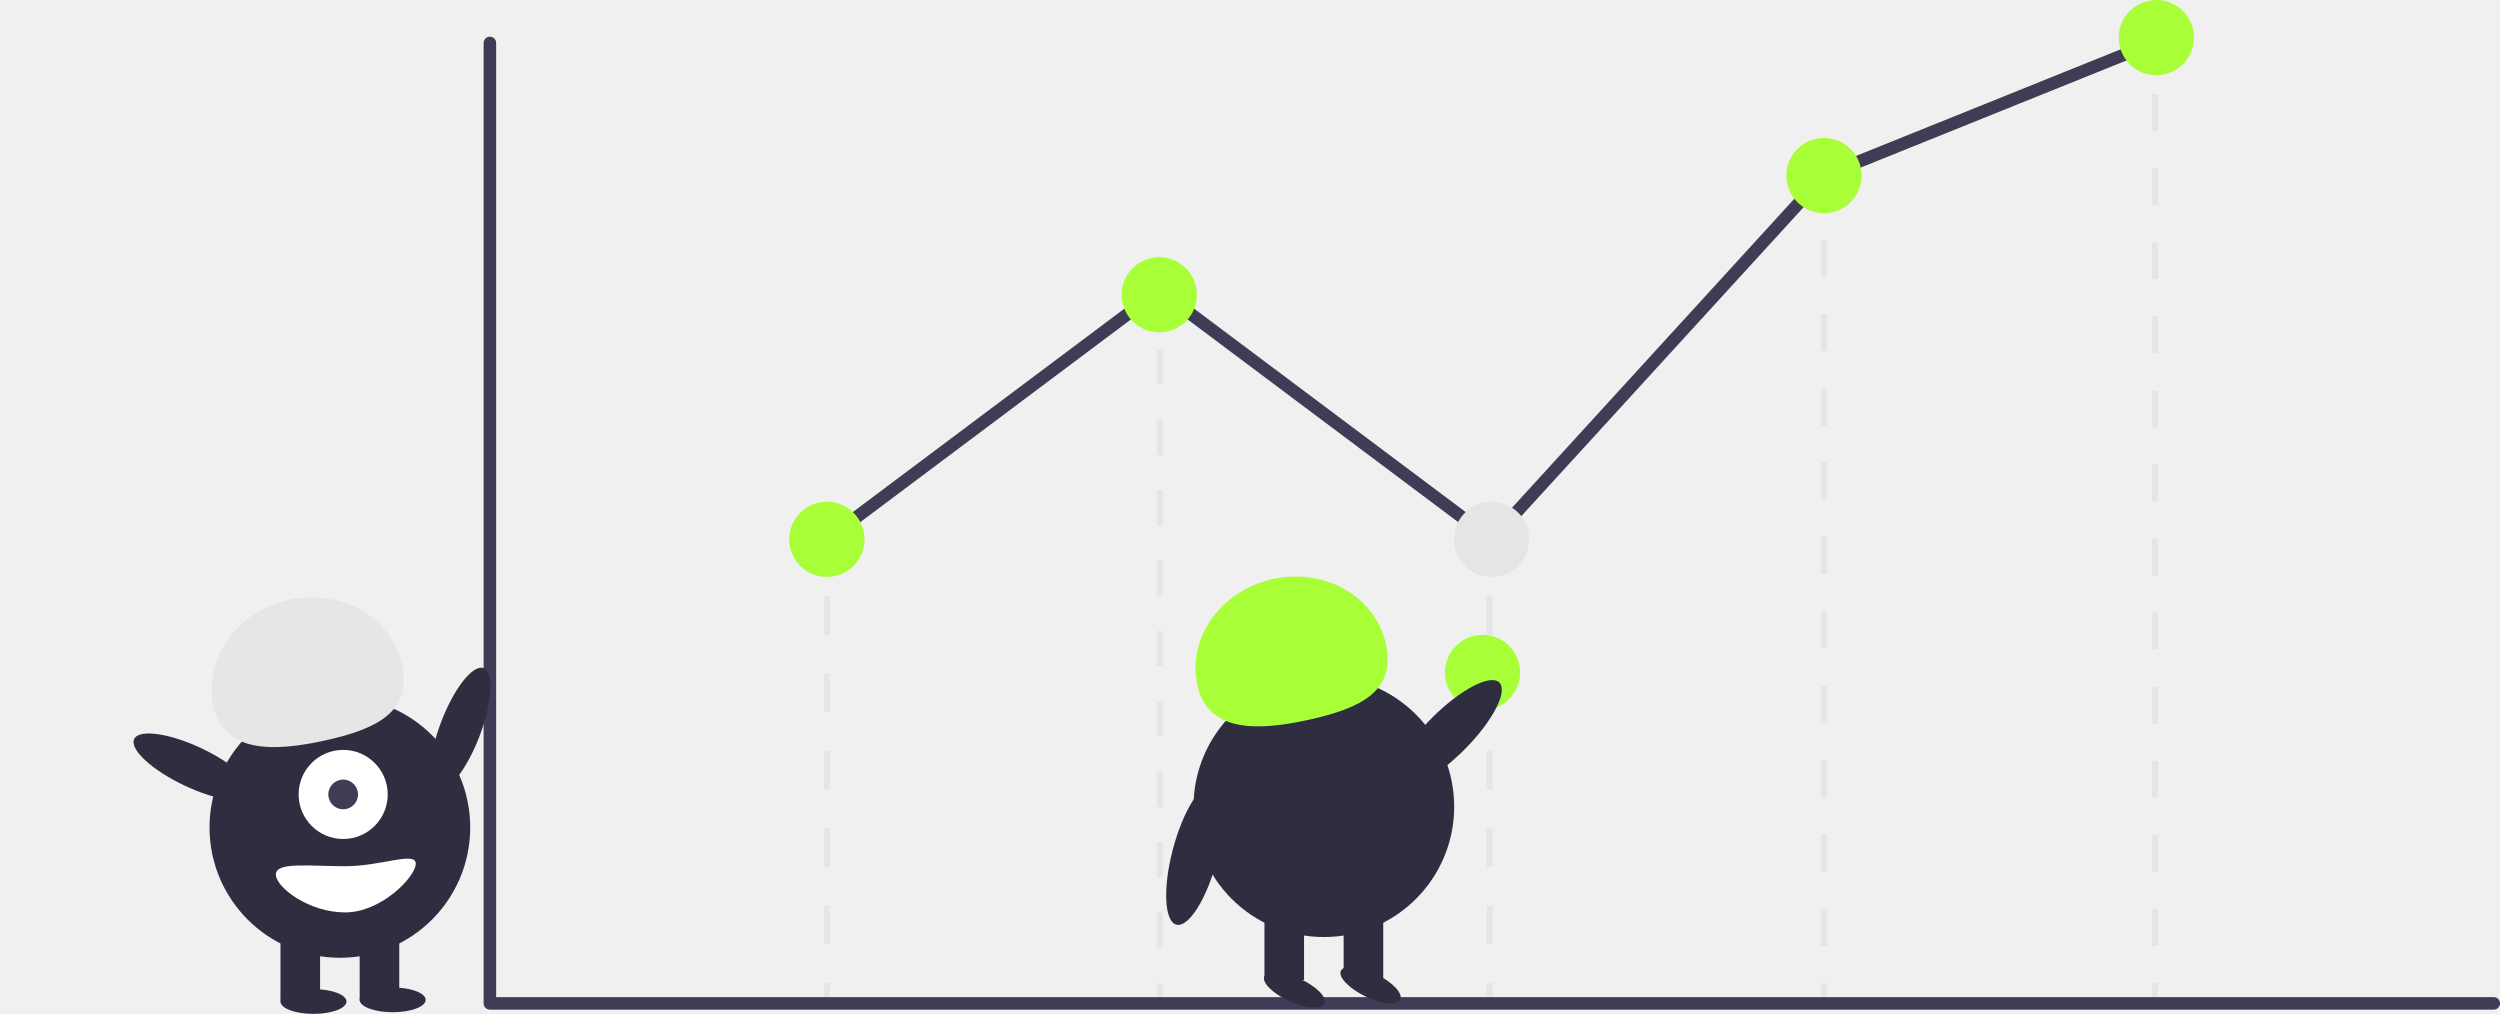
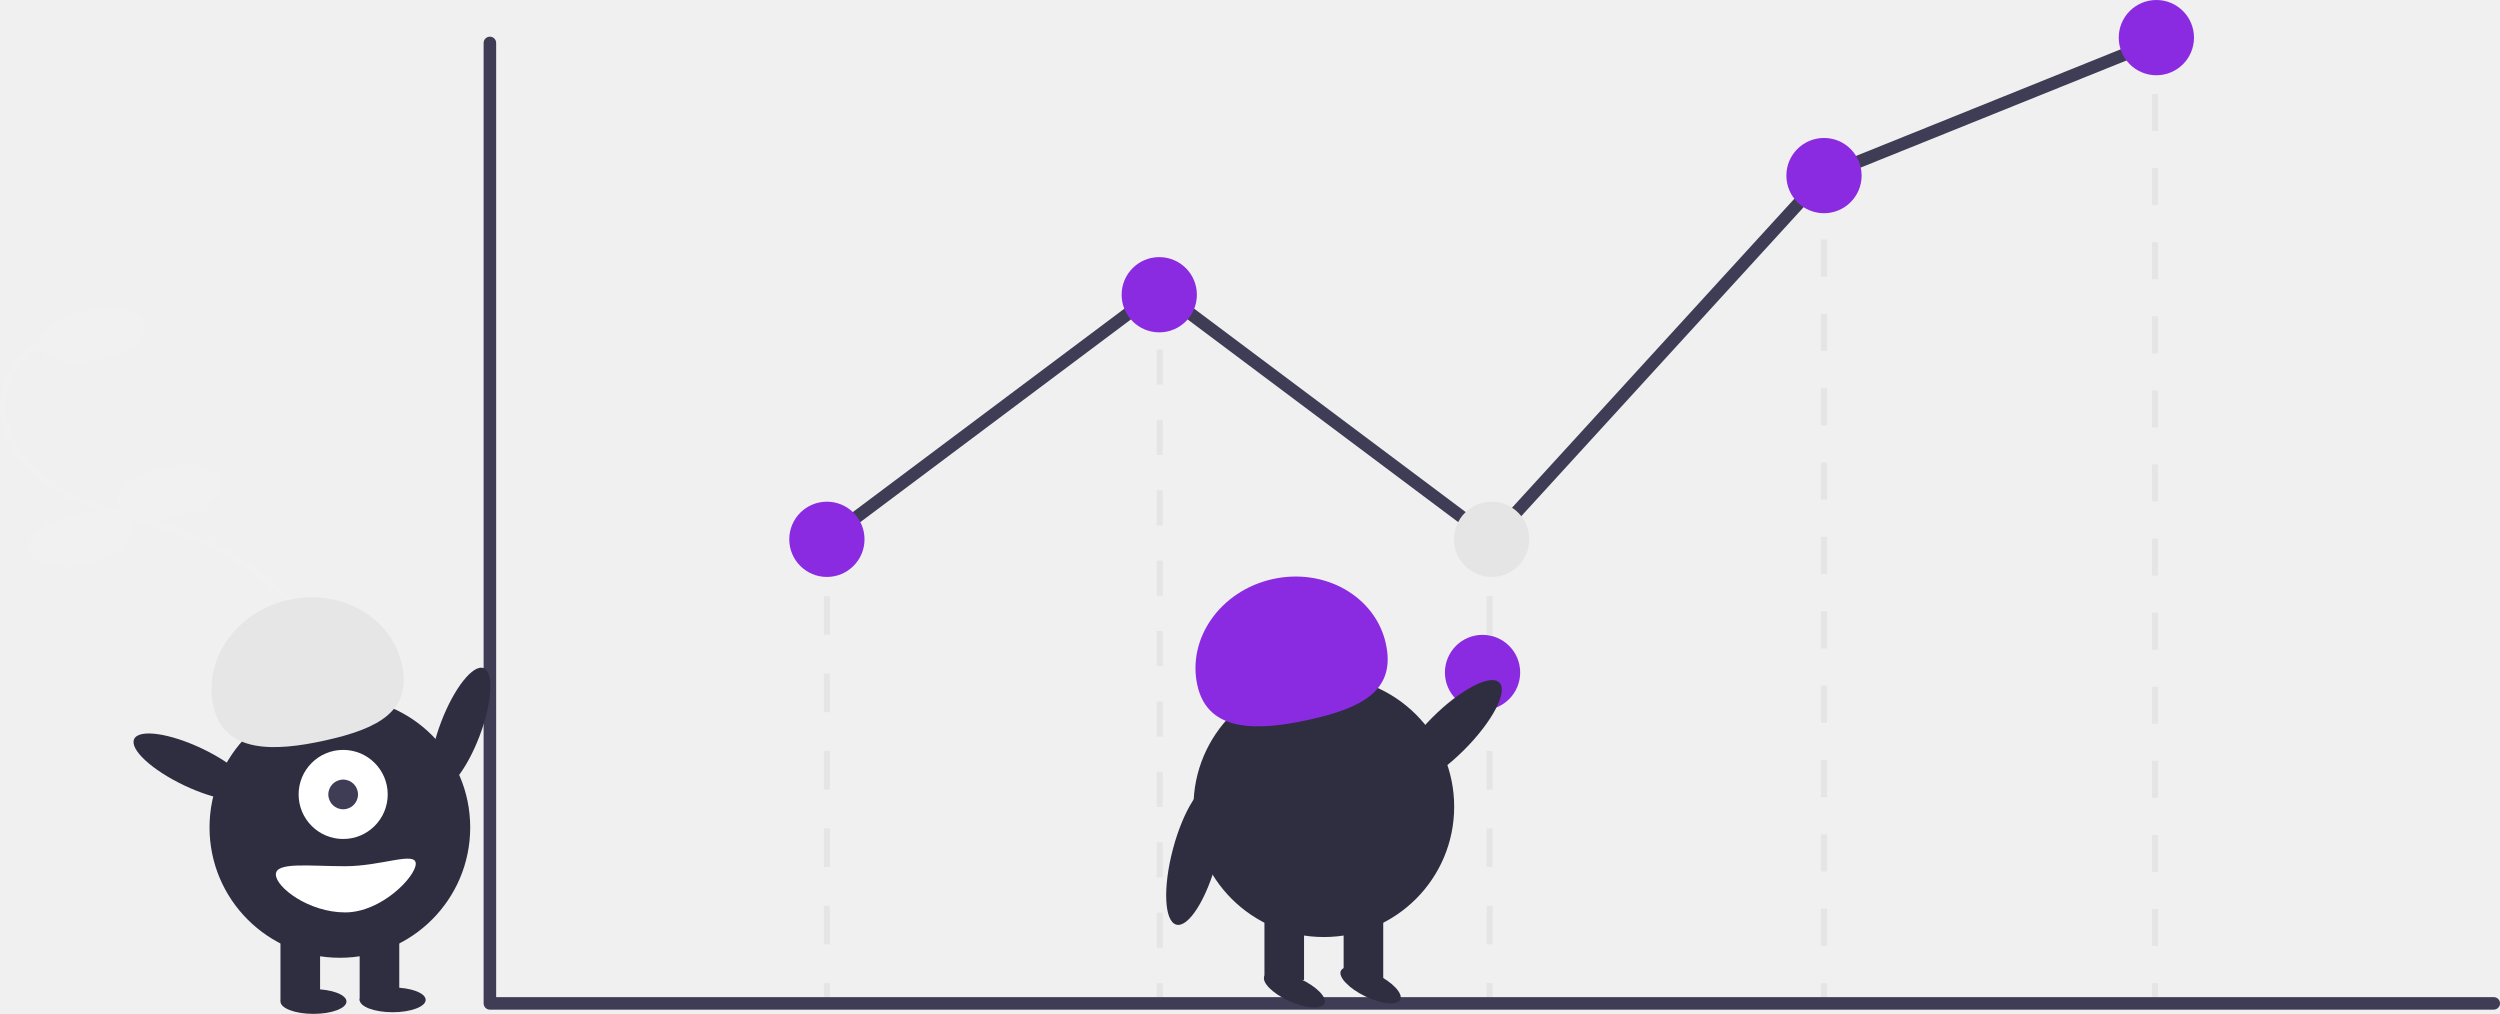
<svg xmlns="http://www.w3.org/2000/svg" data-name="Layer 1" width="826.063" height="335.01" viewBox="0 0 826.063 335.01">
  <path d="M266.565,572.513l-1.301-1.518c11.009-9.435,24.711-21.177,29.839-36.697,5.056-15.299,1.253-33.769-9.925-48.202-9.512-12.284-24.201-21.957-42.477-27.974-3.605-1.187-7.348-2.241-10.967-3.261-8.749-2.464-17.796-5.013-25.809-9.671-11.035-6.415-21.059-19.016-18.575-32.706a23.856,23.856,0,0,1,17.156-18.508l.532,1.928a21.861,21.861,0,0,0-15.723,16.951c-2.308,12.722,7.183,24.541,17.615,30.606,7.793,4.53,16.716,7.044,25.346,9.474,3.64,1.025,7.405,2.086,11.051,3.286,18.656,6.142,33.675,16.048,43.432,28.648,11.579,14.952,15.504,34.132,10.243,50.055C291.699,550.974,277.763,562.917,266.565,572.513Z" transform="translate(-186.9683 -282.495)" fill="#f1f1f1" />
  <ellipse cx="217.327" cy="393.296" rx="17.5" ry="8.5" transform="translate(-265.1243 -227.7288) rotate(-12.19172)" fill="#f1f1f1" />
  <ellipse cx="242.838" cy="445.076" rx="17.5" ry="8.5" transform="translate(-275.4842 -221.1736) rotate(-12.19172)" fill="#f1f1f1" />
  <ellipse cx="213.46" cy="460.631" rx="17.5" ry="8.5" transform="translate(-279.4317 -227.0268) rotate(-12.19172)" fill="#f1f1f1" />
  <rect x="272.226" y="178.204" width="2" height="6" fill="#e5e5e5" />
  <path d="M461.194,594.539h-2V581.755h2Zm0-25.568h-2V556.187h2Zm0-25.568h-2V530.619h2Zm0-25.568h-2V505.05h2Zm0-25.568h-2V479.483h2Z" transform="translate(-186.9683 -282.495)" fill="#e5e5e5" />
  <rect x="272.226" y="324.828" width="2" height="6" fill="#e5e5e5" />
  <rect x="491.226" y="178.204" width="2" height="6" fill="#e5e5e5" />
  <path d="M680.194,594.539h-2V581.755h2Zm0-25.568h-2V556.187h2Zm0-25.568h-2V530.619h2Zm0-25.568h-2V505.05h2Zm0-25.568h-2V479.483h2Z" transform="translate(-186.9683 -282.495)" fill="#e5e5e5" />
  <rect x="491.226" y="324.828" width="2" height="6" fill="#e5e5e5" />
  <rect x="601.695" y="60.828" width="2" height="6" fill="#e5e5e5" />
  <path d="M790.664,595.037h-2V582.752h2Zm0-24.571h-2V558.18h2Zm0-24.572h-2V533.609h2Zm0-24.571h-2V509.037h2Zm0-24.571h-2V484.466h2Zm0-24.572h-2V459.894h2Zm0-24.571h-2V435.323h2Zm0-24.571h-2V410.752h2Zm0-24.572h-2V386.18h2Zm0-24.571h-2V361.609h2Z" transform="translate(-186.9683 -282.495)" fill="#e5e5e5" />
  <rect x="601.695" y="324.828" width="2" height="6" fill="#e5e5e5" />
  <rect x="711.063" y="12.828" width="2" height="6" fill="#e5e5e5" />
  <path d="M900.032,595.083h-2V582.843h2Zm0-24.48h-2V558.363h2Zm0-24.48h-2V533.883h2Zm0-24.48h-2V509.403h2Zm0-24.48h-2V484.923h2Zm0-24.48h-2V460.443h2Zm0-24.48h-2V435.963h2Zm0-24.48h-2V411.483h2Zm0-24.48h-2V387.003h2Zm0-24.48h-2V362.523h2Zm0-24.48h-2V338.043h2Zm0-24.48h-2V313.563h2Z" transform="translate(-186.9683 -282.495)" fill="#e5e5e5" />
  <rect x="711.063" y="324.828" width="2" height="6" fill="#e5e5e5" />
  <rect x="382.226" y="97.828" width="2" height="6" fill="#e5e5e5" />
  <path d="M571.194,595.692h-2V584.06h2Zm0-23.263h-2V560.797h2Zm0-23.263h-2V537.534h2Zm0-23.263h-2V514.271h2Zm0-23.263h-2V491.008h2Zm0-23.263h-2V467.744h2Zm0-23.263h-2V444.481h2Zm0-23.263h-2V421.218h2Zm0-23.263h-2V397.955h2Z" transform="translate(-186.9683 -282.495)" fill="#e5e5e5" />
  <rect x="382.226" y="324.828" width="2" height="6" fill="#e5e5e5" />
  <path d="M1010.96,616.109H348.839a2.072,2.072,0,0,1-2.072-2.072V296.682a2.072,2.072,0,0,1,4.144,0V611.965h660.049a2.072,2.072,0,1,1,0,4.144Z" transform="translate(-186.9683 -282.495)" fill="#3f3d56" />
  <polygon points="493.134 180.989 383.049 98.534 274.468 179.862 271.983 176.545 383.049 93.355 492.61 175.418 601.484 56.274 601.921 56.097 711.744 11.848 713.293 15.693 603.907 59.765 493.134 180.989" fill="#3f3d56" />
-   <circle cx="273.226" cy="178.204" r="12.433" fill="#a8ff37" />
-   <circle cx="383.049" cy="97.39" r="12.433" fill="#a8ff37" />
+   <circle cx="273.226" cy="178.204" r="12.433" fill="#8a2be2" />
+   <circle cx="383.049" cy="97.39" r="12.433" fill="#8a2be2" />
  <circle cx="492.872" cy="178.204" r="12.433" fill="#e5e5e5" />
-   <circle cx="489.872" cy="222.204" r="12.433" fill="#a8ff37" />
-   <circle cx="602.695" cy="58.02" r="12.433" fill="#a8ff37" />
-   <circle cx="712.518" cy="12.433" r="12.433" fill="#a8ff37" />
+   <circle cx="489.872" cy="222.204" r="12.433" fill="#8a2be2" />
+   <circle cx="602.695" cy="58.02" r="12.433" fill="#8a2be2" />
+   <circle cx="712.518" cy="12.433" r="12.433" fill="#8a2be2" />
  <ellipse cx="339.077" cy="523.38" rx="21.534" ry="6.76" transform="translate(-457.8379 370.7527) rotate(-69.08217)" fill="#2f2e41" />
  <circle cx="112.301" cy="273.407" r="43.067" fill="#2f2e41" />
  <rect x="92.676" y="307.207" width="13.084" height="23.442" fill="#2f2e41" />
  <rect x="118.843" y="307.207" width="13.084" height="23.442" fill="#2f2e41" />
  <ellipse cx="103.579" cy="330.921" rx="10.903" ry="4.089" fill="#2f2e41" />
  <ellipse cx="129.746" cy="330.376" rx="10.903" ry="4.089" fill="#2f2e41" />
  <circle cx="113.391" cy="262.504" r="14.719" fill="#fff" />
  <circle cx="113.391" cy="262.504" r="4.906" fill="#3f3d56" />
  <path d="M257.493,515.851c-3.477-15.574,7.639-31.31,24.829-35.149s33.944,5.675,37.422,21.249-7.915,21.318-25.105,25.156S260.97,531.425,257.493,515.851Z" transform="translate(-186.9683 -282.495)" fill="#e6e6e6" />
  <ellipse cx="250.761" cy="535.919" rx="6.76" ry="21.534" transform="translate(-527.8833 250.3368) rotate(-64.62574)" fill="#2f2e41" />
  <path d="M278.115,571.439c0,4.215,10.853,12.539,22.897,12.539s23.335-11.867,23.335-16.082-11.292.818-23.335.818S278.115,567.224,278.115,571.439Z" transform="translate(-186.9683 -282.495)" fill="#fff" />
  <circle cx="437.431" cy="266.554" r="43.067" fill="#2f2e41" />
  <rect x="417.805" y="300.353" width="13.084" height="23.442" fill="#2f2e41" />
  <rect x="443.972" y="300.353" width="13.084" height="23.442" fill="#2f2e41" />
  <ellipse cx="614.676" cy="609.563" rx="4.089" ry="10.903" transform="translate(-380.9887 635.9419) rotate(-65.66457)" fill="#2f2e41" />
  <ellipse cx="639.844" cy="608.018" rx="4.089" ry="10.903" transform="translate(-373.5444 635.5476) rotate(-64.10219)" fill="#2f2e41" />
-   <path d="M582.622,508.997c-3.477-15.574,7.639-31.31,24.829-35.149s33.944,5.675,37.422,21.249-7.915,21.318-25.105,25.156S586.1,524.571,582.622,508.997Z" transform="translate(-186.9683 -282.495)" fill="#a8ff37" />
+   <path d="M582.622,508.997c-3.477-15.574,7.639-31.31,24.829-35.149s33.944,5.675,37.422,21.249-7.915,21.318-25.105,25.156S586.1,524.571,582.622,508.997Z" transform="translate(-186.9683 -282.495)" fill="#8a2be2" />
  <ellipse cx="665.503" cy="524.928" rx="23.892" ry="7.501" transform="translate(-363.1885 342.1587) rotate(-45.0221)" fill="#2f2e41" />
  <ellipse cx="581.797" cy="564.928" rx="23.892" ry="7.501" transform="translate(-300.4362 699.8503) rotate(-75.1366)" fill="#2f2e41" />
</svg>
